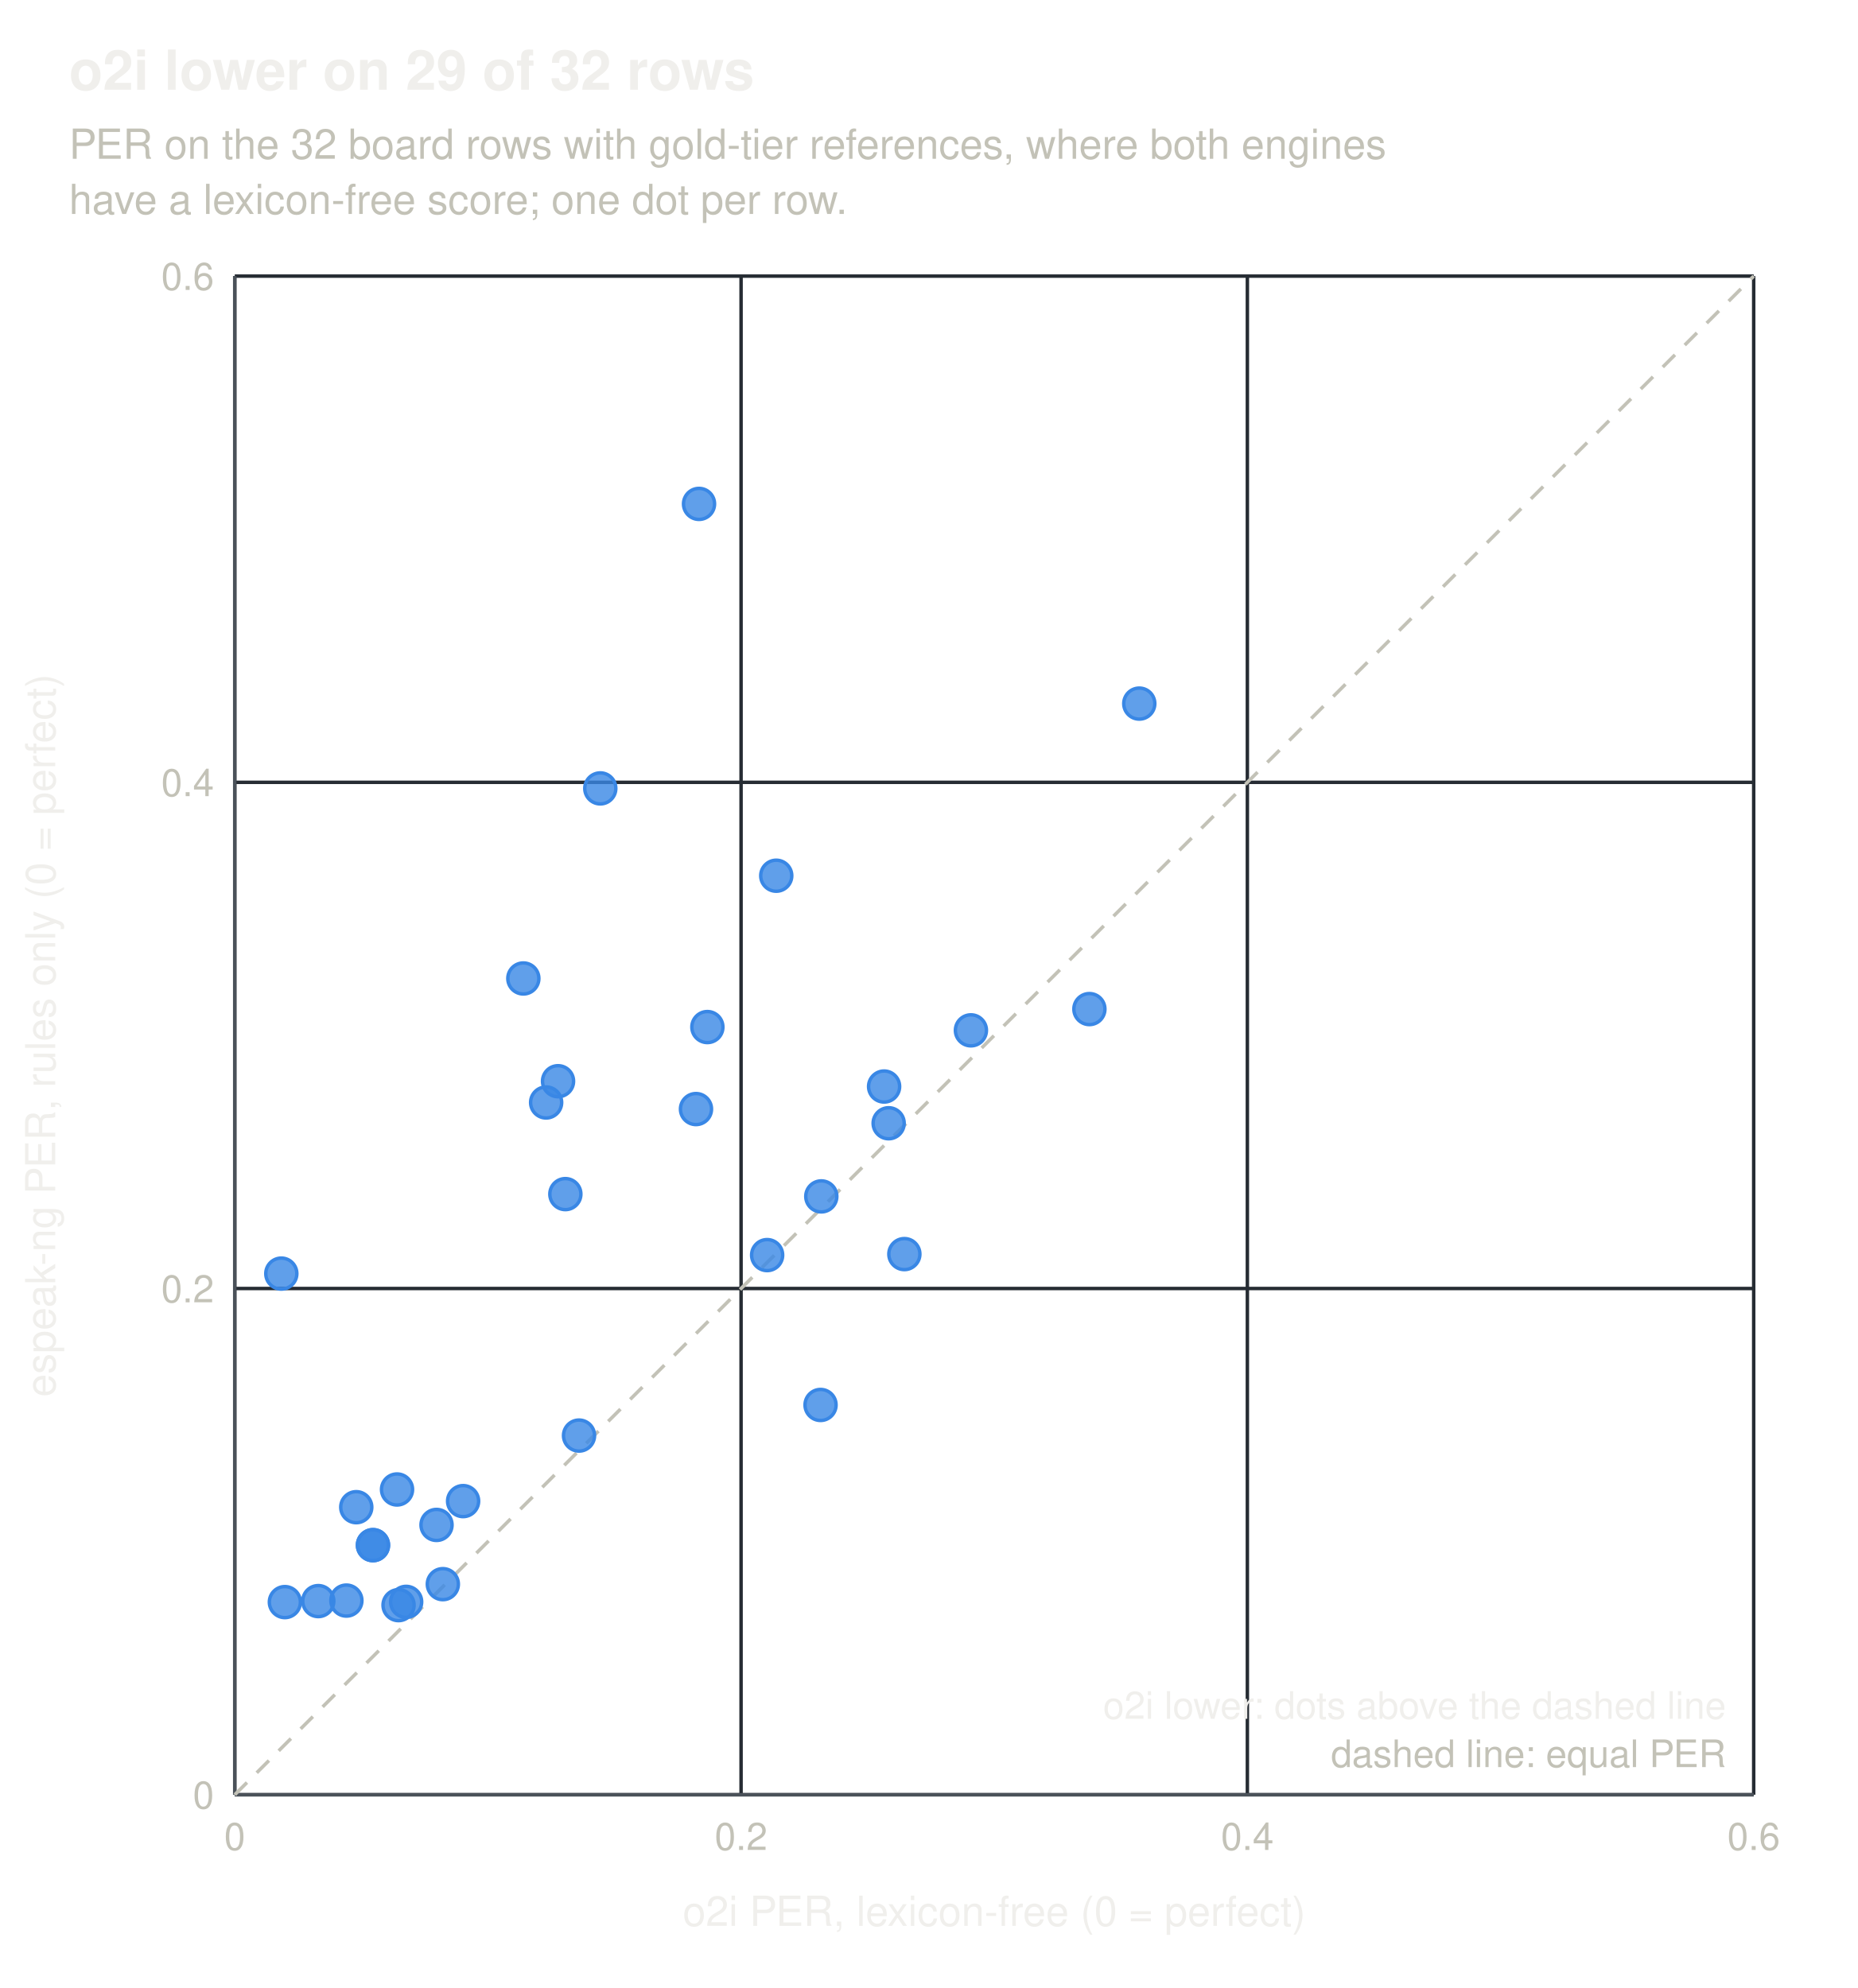
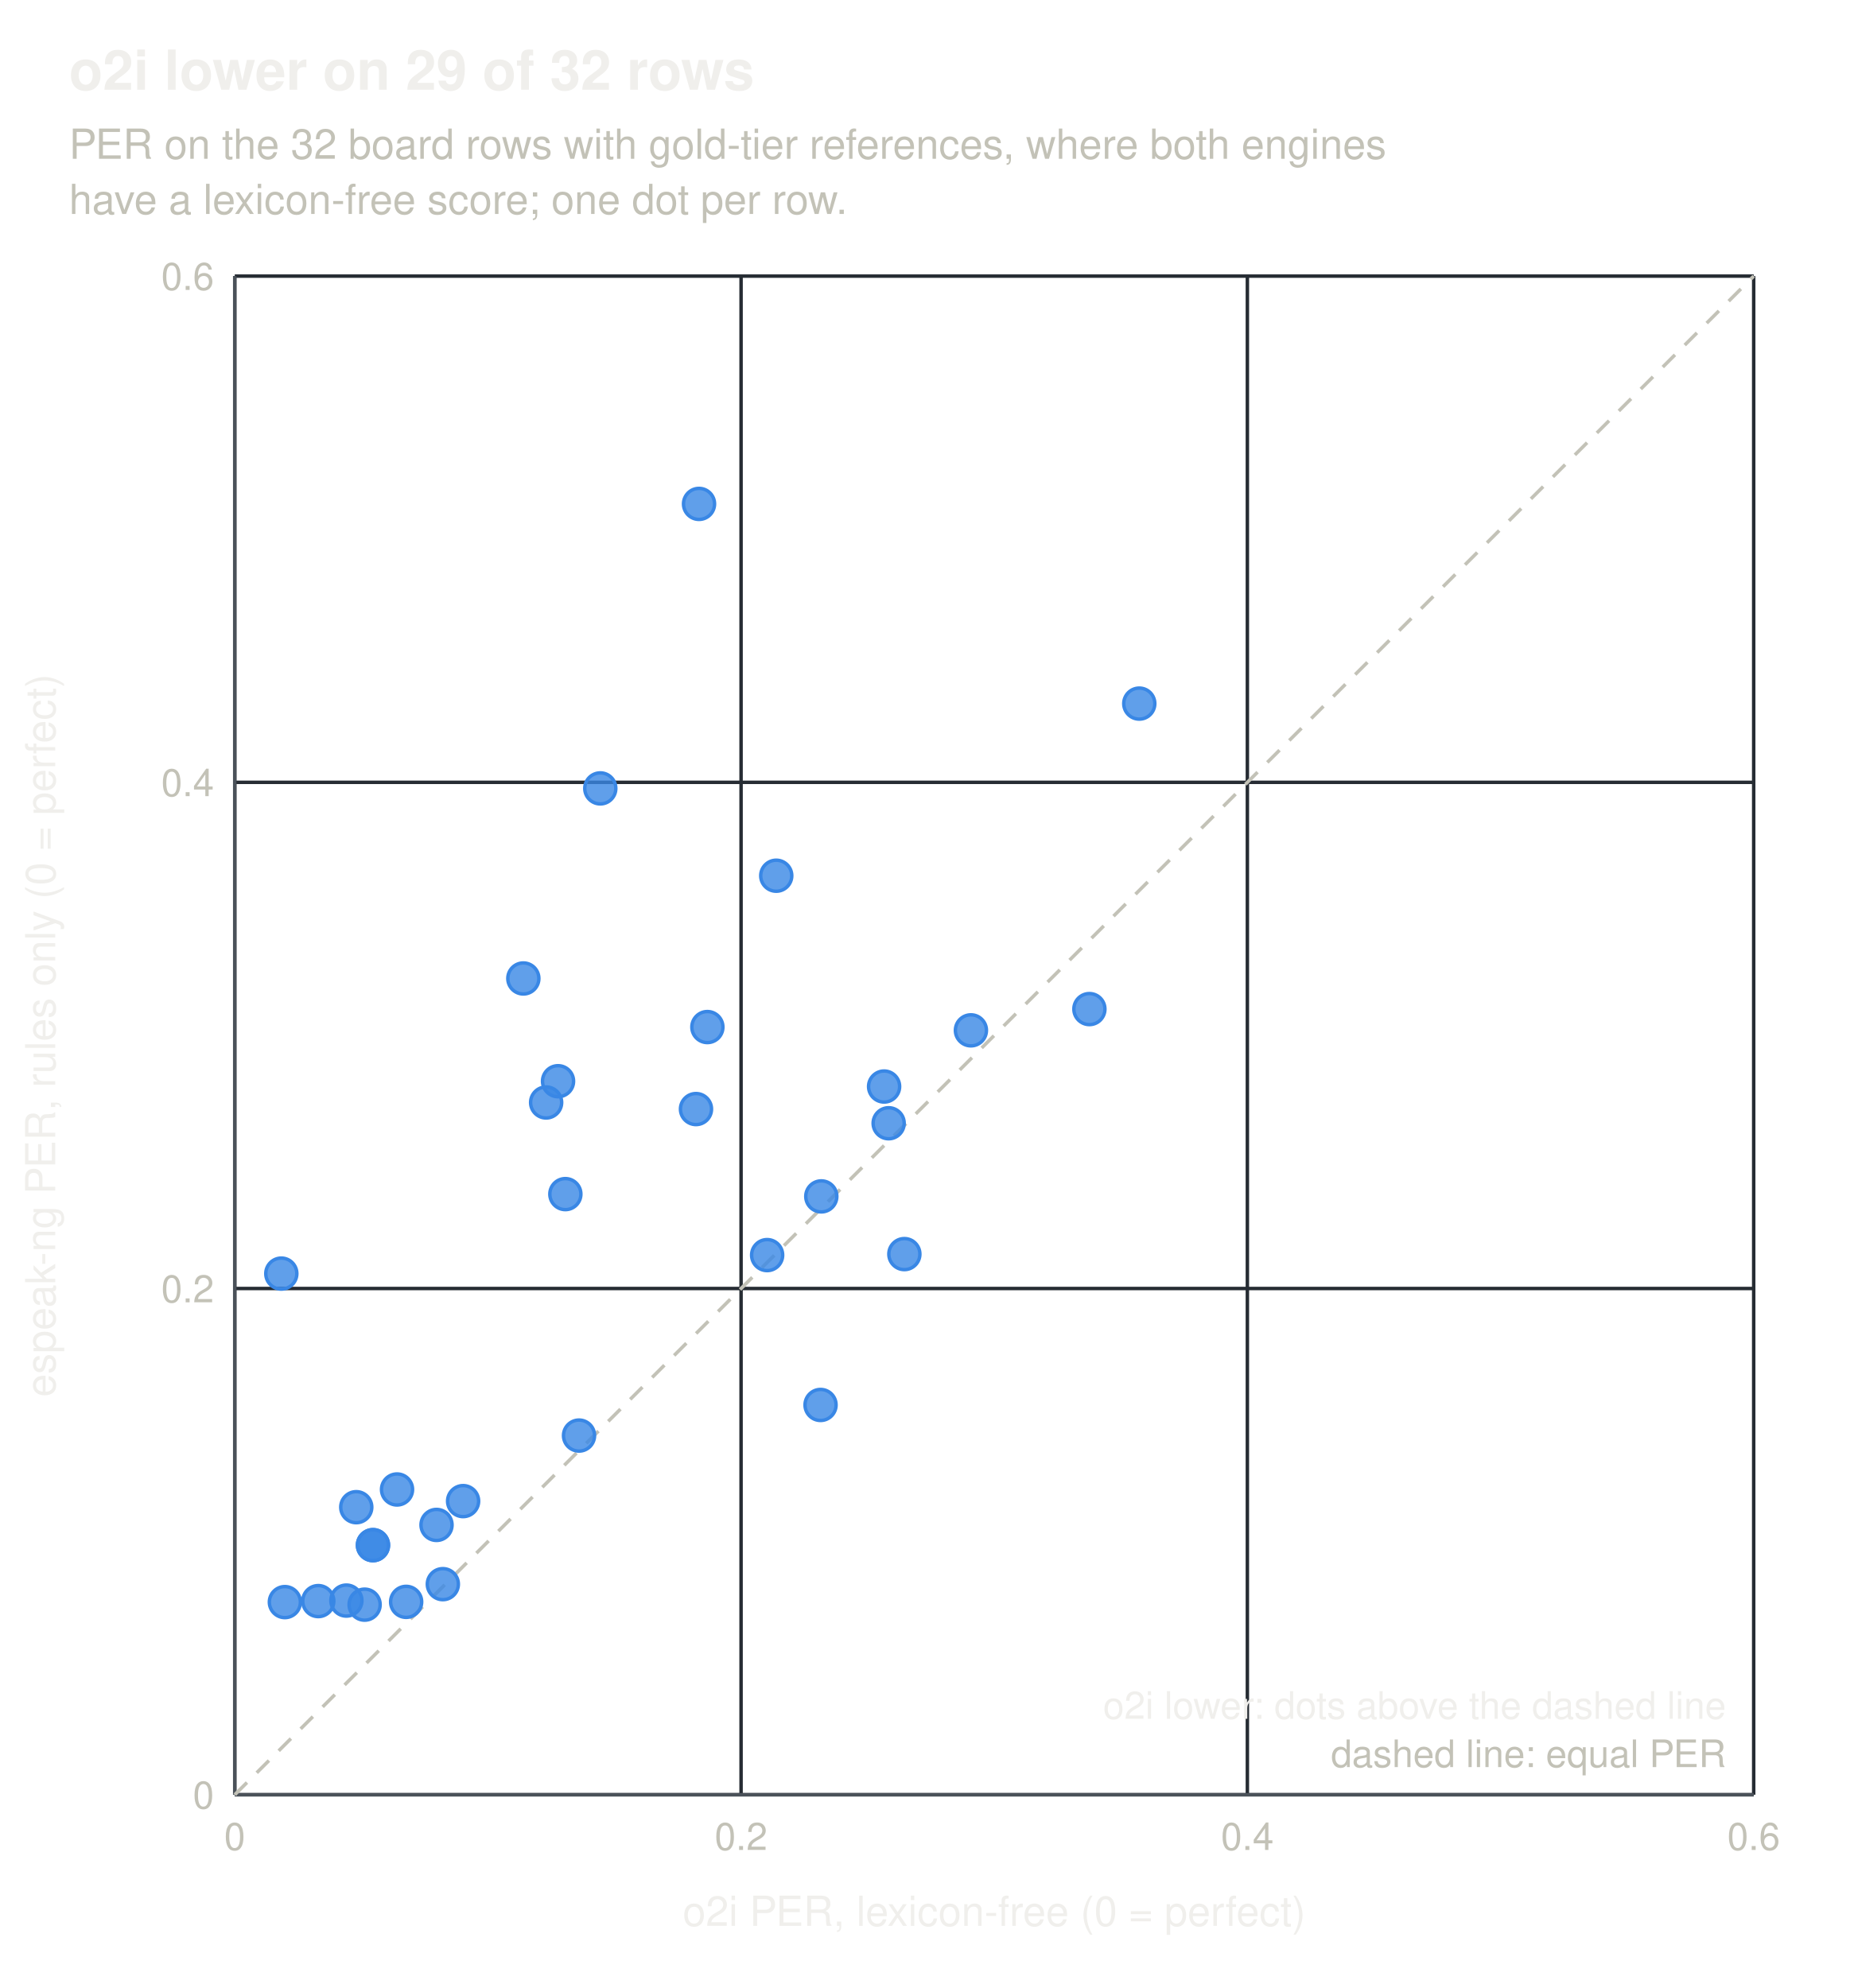
<svg xmlns="http://www.w3.org/2000/svg" width="538" height="576" viewBox="0 0 538 576" role="img" font-family="-apple-system, BlinkMacSystemFont, 'Segoe UI', Helvetica, Arial, sans-serif">
  <text x="20" y="26" font-size="16" text-anchor="start" font-weight="bold" fill="#f0efec">o2i lower on 29 of 32 rows</text>
  <text x="20" y="46" font-size="12" text-anchor="start" font-weight="normal" fill="#c3c2b7">PER on the 32 board rows with gold-tier references, where both engines</text>
  <text x="20" y="62" font-size="12" text-anchor="start" font-weight="normal" fill="#c3c2b7">have a lexicon-free score; one dot per row.</text>
  <line x1="68" y1="520" x2="508" y2="520" stroke="#262c33" stroke-width="1" />
  <line x1="68" y1="520" x2="68" y2="80" stroke="#262c33" stroke-width="1" />
  <text x="62" y="524" font-size="11" text-anchor="end" font-weight="normal" fill="#c3c2b7">0</text>
  <text x="68" y="536" font-size="11" text-anchor="middle" font-weight="normal" fill="#c3c2b7">0</text>
  <line x1="68" y1="373.33" x2="508" y2="373.33" stroke="#262c33" stroke-width="1" />
  <line x1="214.67" y1="520" x2="214.67" y2="80" stroke="#262c33" stroke-width="1" />
  <text x="62" y="377.33" font-size="11" text-anchor="end" font-weight="normal" fill="#c3c2b7">0.2</text>
  <text x="214.67" y="536" font-size="11" text-anchor="middle" font-weight="normal" fill="#c3c2b7">0.2</text>
  <line x1="68" y1="226.67" x2="508" y2="226.67" stroke="#262c33" stroke-width="1" />
  <line x1="361.33" y1="520" x2="361.33" y2="80" stroke="#262c33" stroke-width="1" />
  <text x="62" y="230.67" font-size="11" text-anchor="end" font-weight="normal" fill="#c3c2b7">0.4</text>
  <text x="361.33" y="536" font-size="11" text-anchor="middle" font-weight="normal" fill="#c3c2b7">0.4</text>
  <line x1="68" y1="80" x2="508" y2="80" stroke="#262c33" stroke-width="1" />
  <line x1="508" y1="520" x2="508" y2="80" stroke="#262c33" stroke-width="1" />
  <text x="62" y="84" font-size="11" text-anchor="end" font-weight="normal" fill="#c3c2b7">0.6</text>
  <text x="508" y="536" font-size="11" text-anchor="middle" font-weight="normal" fill="#c3c2b7">0.6</text>
  <line x1="68" y1="520" x2="508" y2="520" stroke="#4a5159" stroke-width="1" />
  <line x1="68" y1="520" x2="68" y2="80" stroke="#4a5159" stroke-width="1" />
  <line x1="68" y1="520" x2="508" y2="80" stroke="#c3c2b7" stroke-width="1" stroke-dasharray="5 4" />
  <circle cx="81.49" cy="369.01" r="4.5" fill="#3987e5" fill-opacity="0.8" stroke="#3987e5" />
  <circle cx="82.52" cy="464.19" r="4.5" fill="#3987e5" fill-opacity="0.8" stroke="#3987e5" />
  <circle cx="92.2" cy="463.9" r="4.5" fill="#3987e5" fill-opacity="0.8" stroke="#3987e5" />
  <circle cx="100.34" cy="463.75" r="4.5" fill="#3987e5" fill-opacity="0.8" stroke="#3987e5" />
  <circle cx="103.2" cy="436.69" r="4.5" fill="#3987e5" fill-opacity="0.8" stroke="#3987e5" />
+   <circle cx="105.62" cy="464.93" r="4.5" fill="#3987e5" fill-opacity="0.8" stroke="#3987e5" />
  <circle cx="108.04" cy="447.69" r="4.5" fill="#3987e5" fill-opacity="0.8" stroke="#3987e5" />
  <circle cx="108.04" cy="447.69" r="4.5" fill="#3987e5" fill-opacity="0.8" stroke="#3987e5" />
  <circle cx="115.01" cy="431.56" r="4.5" fill="#3987e5" fill-opacity="0.8" stroke="#3987e5" />
-   <circle cx="115.45" cy="465.07" r="4.5" fill="#3987e5" fill-opacity="0.8" stroke="#3987e5" />
  <circle cx="117.65" cy="464.12" r="4.5" fill="#3987e5" fill-opacity="0.8" stroke="#3987e5" />
  <circle cx="126.45" cy="441.83" r="4.5" fill="#3987e5" fill-opacity="0.8" stroke="#3987e5" />
  <circle cx="128.28" cy="458.99" r="4.5" fill="#3987e5" fill-opacity="0.8" stroke="#3987e5" />
  <circle cx="134.15" cy="434.93" r="4.5" fill="#3987e5" fill-opacity="0.8" stroke="#3987e5" />
  <circle cx="151.6" cy="283.5" r="4.5" fill="#3987e5" fill-opacity="0.8" stroke="#3987e5" />
  <circle cx="158.2" cy="319.43" r="4.5" fill="#3987e5" fill-opacity="0.8" stroke="#3987e5" />
  <circle cx="161.65" cy="313.27" r="4.5" fill="#3987e5" fill-opacity="0.8" stroke="#3987e5" />
  <circle cx="163.77" cy="345.98" r="4.5" fill="#3987e5" fill-opacity="0.8" stroke="#3987e5" />
  <circle cx="167.73" cy="415.94" r="4.5" fill="#3987e5" fill-opacity="0.8" stroke="#3987e5" />
  <circle cx="173.89" cy="228.43" r="4.5" fill="#3987e5" fill-opacity="0.8" stroke="#3987e5" />
  <circle cx="201.61" cy="321.34" r="4.5" fill="#3987e5" fill-opacity="0.8" stroke="#3987e5" />
  <circle cx="202.49" cy="146" r="4.5" fill="#3987e5" fill-opacity="0.8" stroke="#3987e5" />
  <circle cx="204.91" cy="297.58" r="4.5" fill="#3987e5" fill-opacity="0.8" stroke="#3987e5" />
  <circle cx="222.22" cy="363.65" r="4.5" fill="#3987e5" fill-opacity="0.8" stroke="#3987e5" />
  <circle cx="224.86" cy="253.73" r="4.5" fill="#3987e5" fill-opacity="0.8" stroke="#3987e5" />
  <circle cx="237.69" cy="407.07" r="4.5" fill="#3987e5" fill-opacity="0.8" stroke="#3987e5" />
  <circle cx="237.91" cy="346.64" r="4.5" fill="#3987e5" fill-opacity="0.8" stroke="#3987e5" />
  <circle cx="256.1" cy="314.81" r="4.5" fill="#3987e5" fill-opacity="0.8" stroke="#3987e5" />
  <circle cx="257.42" cy="325.45" r="4.5" fill="#3987e5" fill-opacity="0.8" stroke="#3987e5" />
  <circle cx="261.97" cy="363.36" r="4.5" fill="#3987e5" fill-opacity="0.8" stroke="#3987e5" />
  <circle cx="281.25" cy="298.53" r="4.5" fill="#3987e5" fill-opacity="0.8" stroke="#3987e5" />
  <circle cx="315.57" cy="292.37" r="4.5" fill="#3987e5" fill-opacity="0.8" stroke="#3987e5" />
  <circle cx="330.02" cy="203.86" r="4.5" fill="#3987e5" fill-opacity="0.8" stroke="#3987e5" />
  <text x="500" y="498" font-size="11" text-anchor="end" font-weight="normal" fill="#f0efec">o2i lower: dots above the dashed line</text>
  <text x="500" y="512" font-size="11" text-anchor="end" font-weight="normal" fill="#c3c2b7">dashed line: equal PER</text>
  <text x="288" y="558" font-size="12" text-anchor="middle" font-weight="normal" fill="#f0efec">o2i PER, lexicon-free (0 = perfect)</text>
  <text x="16" y="300" transform="rotate(-90 16 300)" font-size="12" text-anchor="middle" font-weight="normal" fill="#f0efec">espeak-ng PER, rules only (0 = perfect)</text>
</svg>
